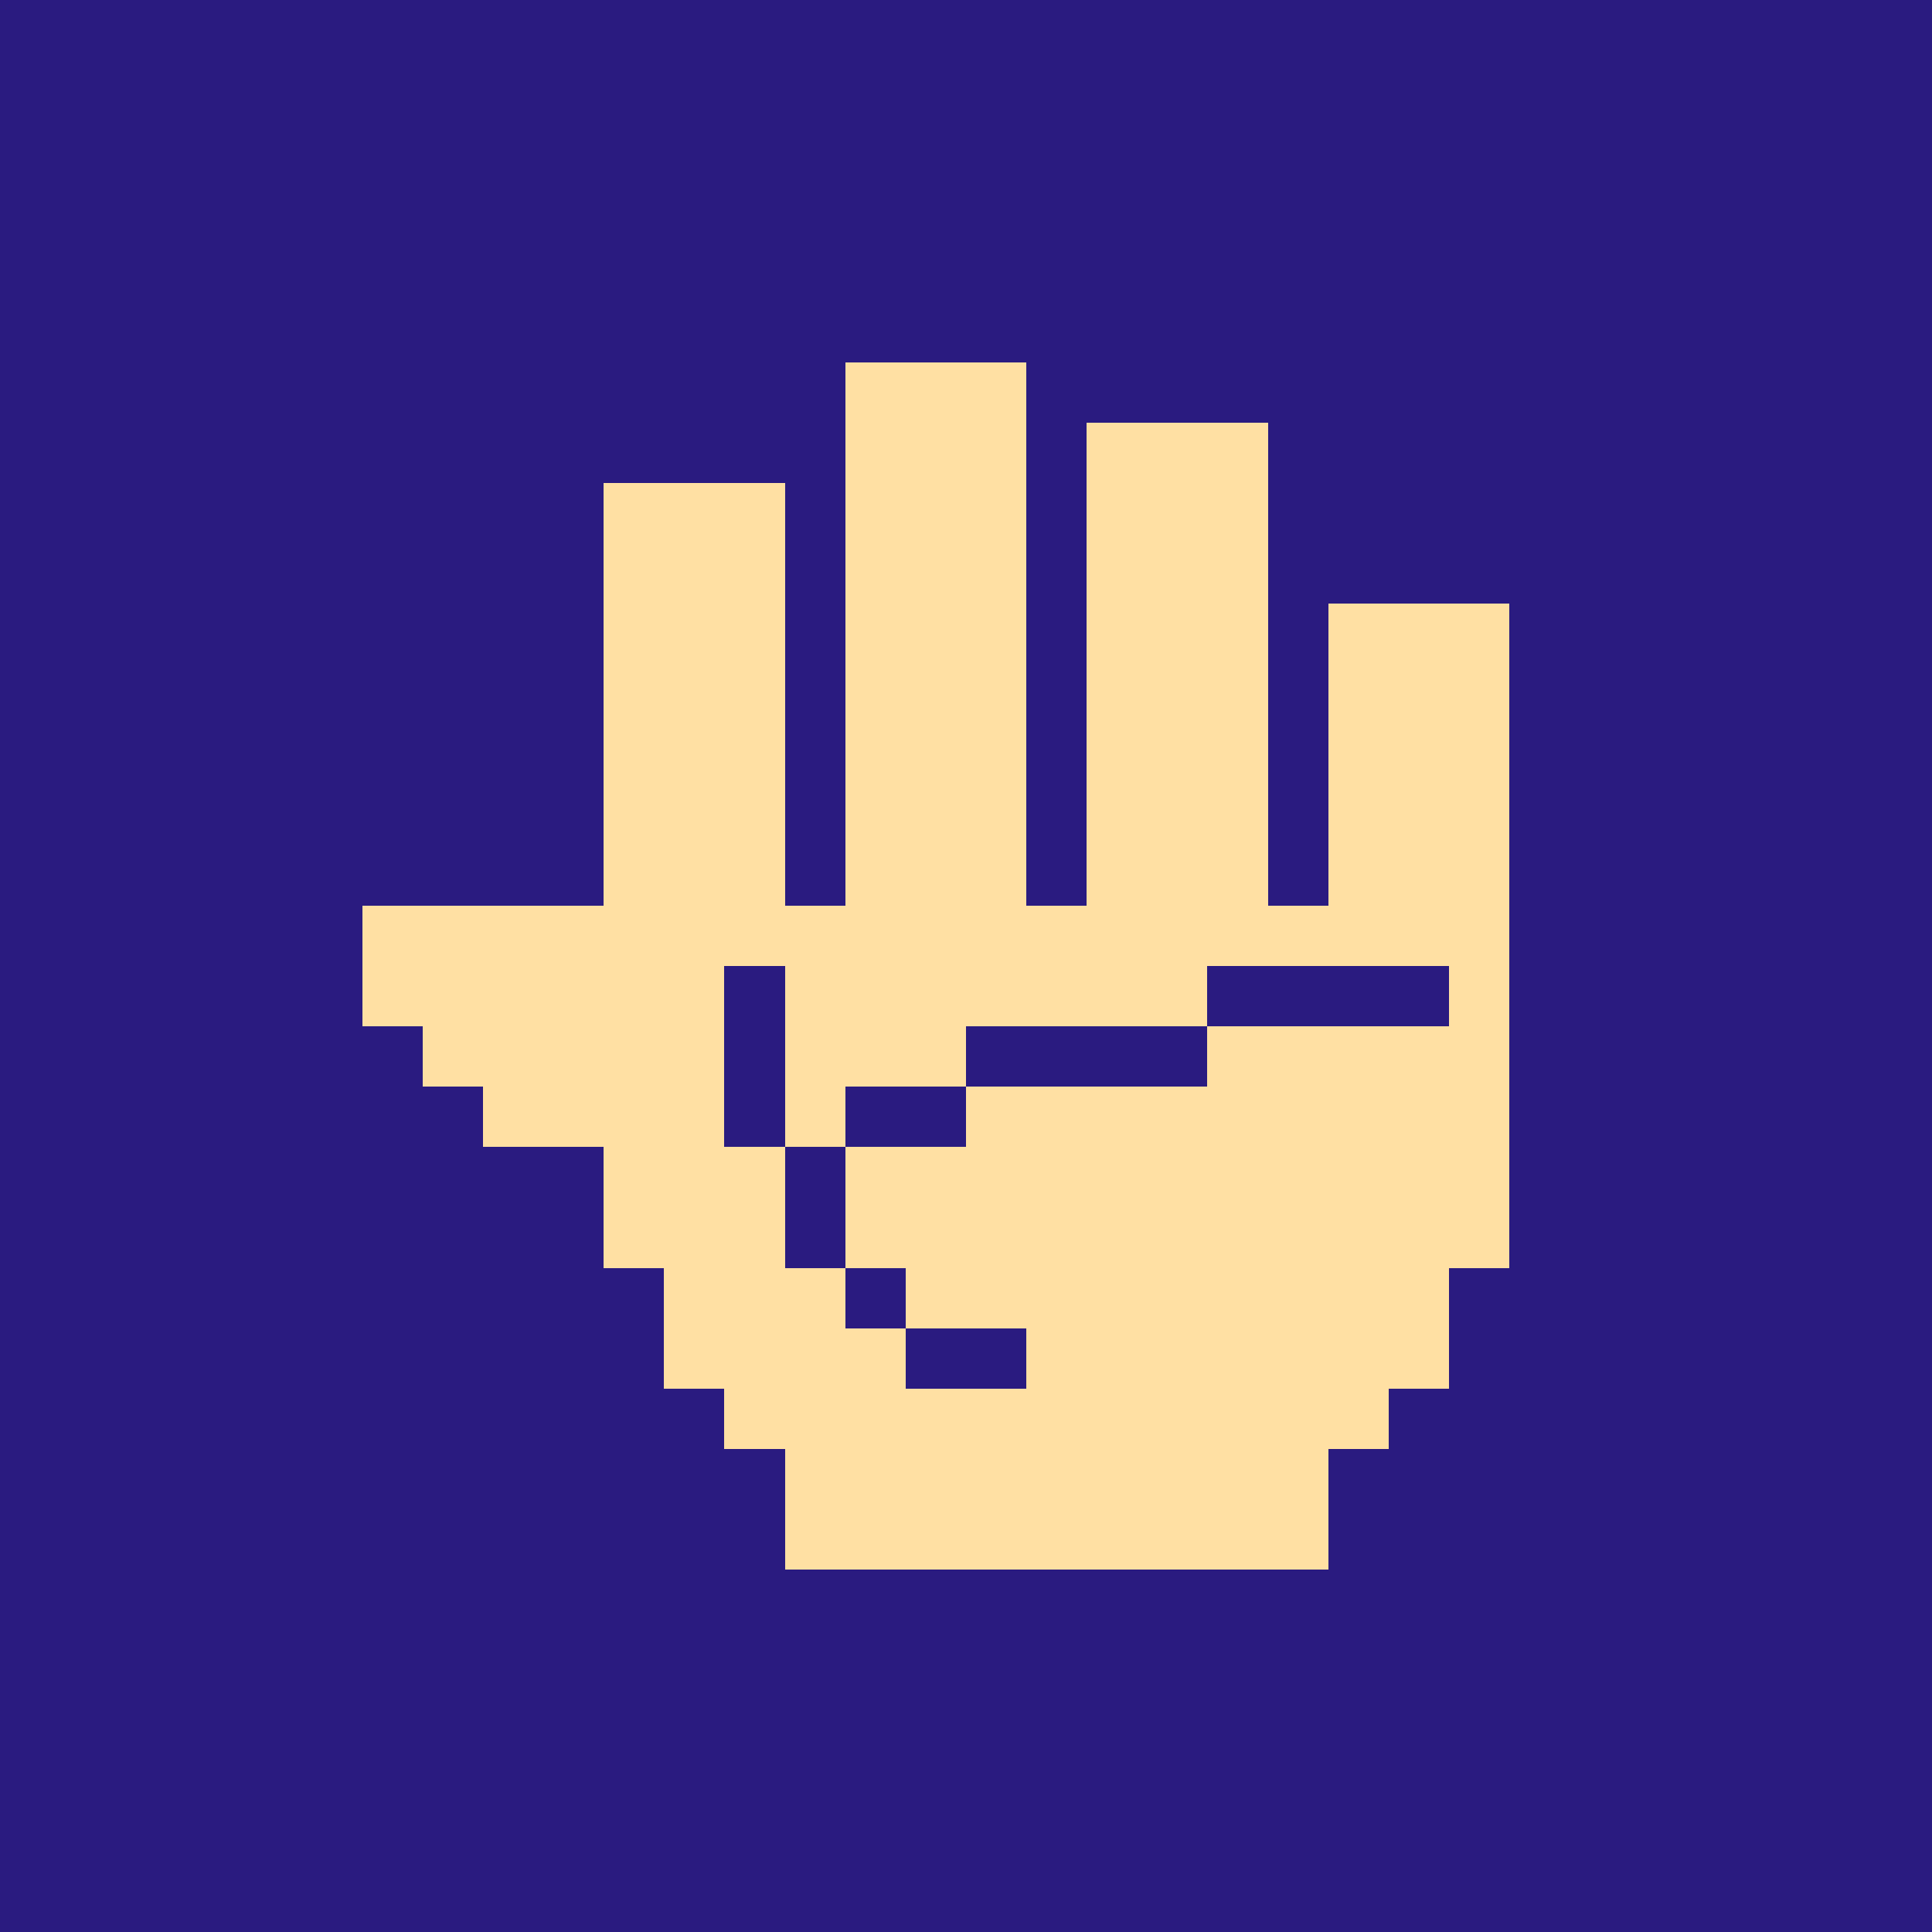
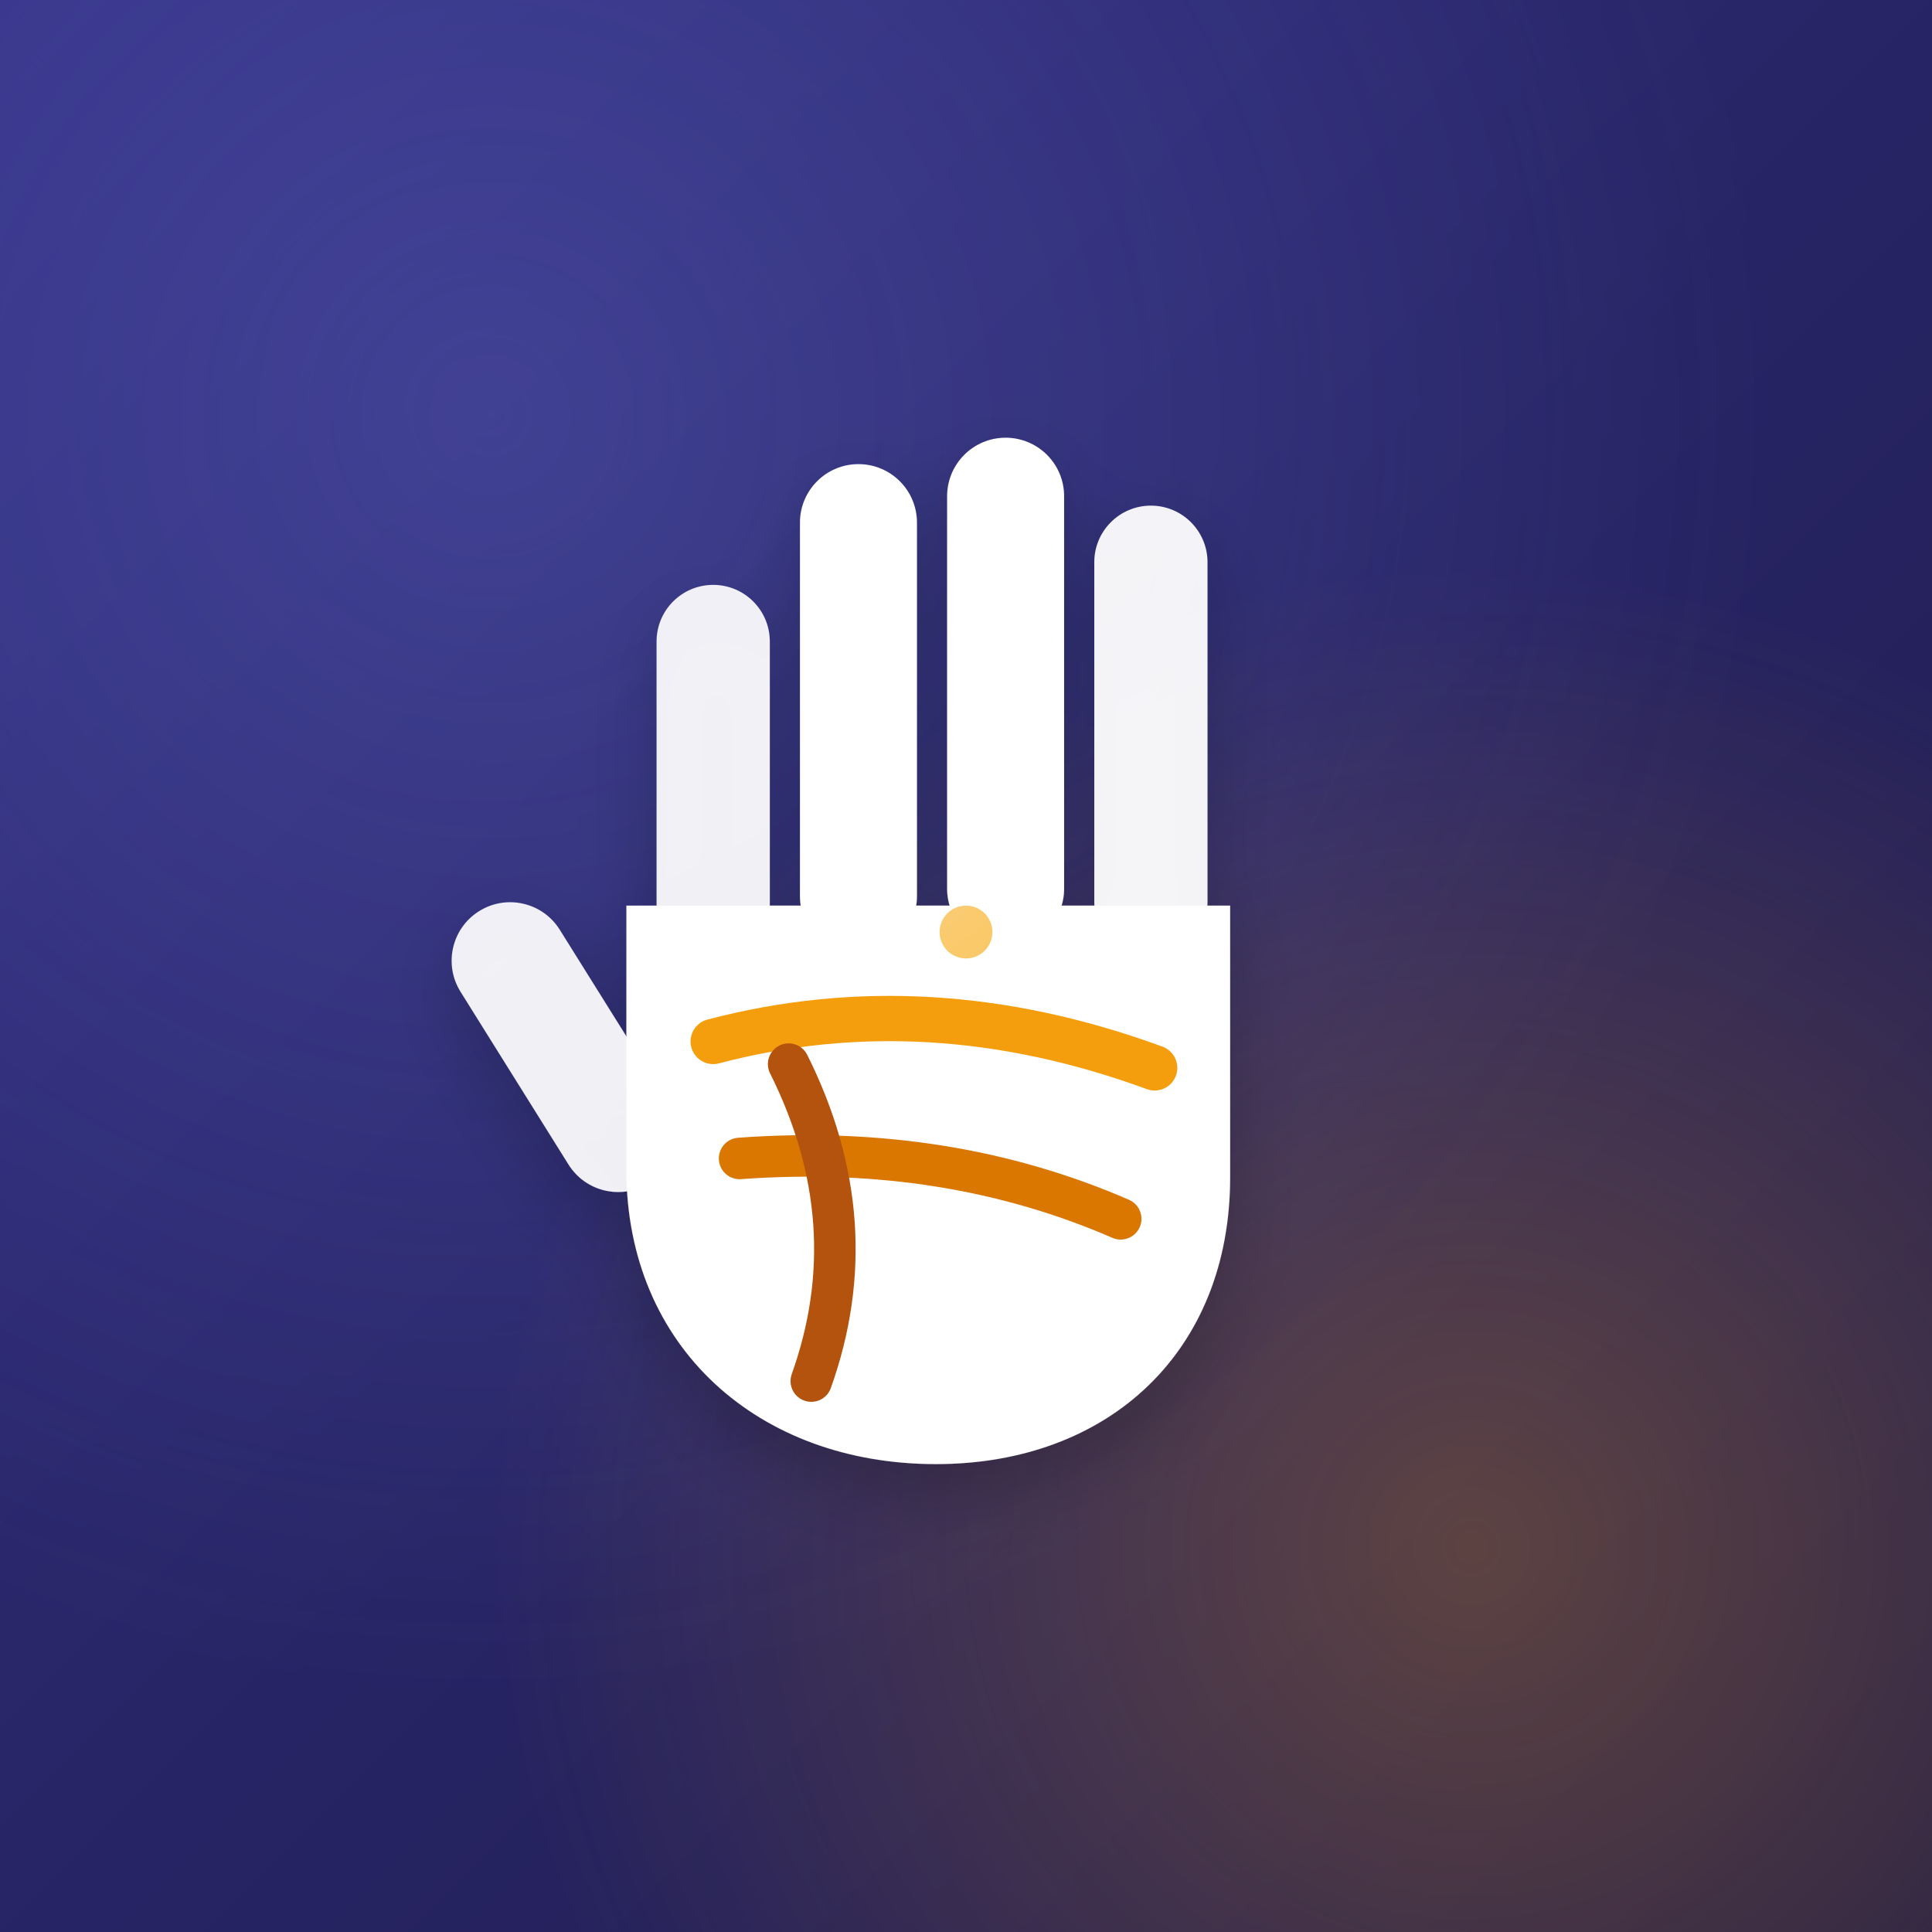
- <svg xmlns="http://www.w3.org/2000/svg" viewBox="0 0 1024 1024" shape-rendering="crispEdges">
-   <rect width="1024" height="1024" fill="#2A1B80" />
-   <path fill="#FFE0A3" d="M448 192h96v288h-96zM576 224h96v256h-96zM320 256h96v224h-96zM704 320h96v160h-96zM192 480h608v32h-608zM192 512h192v32h-192zM416 512h224v32h-224zM768 512h32v32h-32zM224 544h160v32h-160zM416 544h96v32h-96zM640 544h160v32h-160zM256 576h128v32h-128zM416 576h32v32h-32zM512 576h288v32h-288zM320 608h96v64h-96zM448 608h352v64h-352zM352 672h96v32h-96zM480 672h288v32h-288zM352 704h128v32h-128zM544 704h224v32h-224zM384 736h352v32h-352zM416 768h288v64h-288z" />
+ <svg xmlns="http://www.w3.org/2000/svg" viewBox="0 0 1024 1024" width="1024" height="1024">
+   <defs>
+     <linearGradient id="bgGrad" x1="0" y1="0" x2="1024" y2="1024" gradientUnits="userSpaceOnUse">
+       <stop offset="0%" stop-color="#312E81" />
+       <stop offset="100%" stop-color="#1E1B4B" />
+     </linearGradient>
+     <radialGradient id="topGlow" cx="260" cy="220" r="680" gradientUnits="userSpaceOnUse">
+       <stop offset="0%" stop-color="#818CF8" stop-opacity="0.24" />
+       <stop offset="100%" stop-color="#818CF8" stop-opacity="0" />
+     </radialGradient>
+     <radialGradient id="botGlow" cx="780" cy="820" r="520" gradientUnits="userSpaceOnUse">
+       <stop offset="0%" stop-color="#F59E0B" stop-opacity="0.28" />
+       <stop offset="100%" stop-color="#F59E0B" stop-opacity="0" />
+     </radialGradient>
+     <filter id="sh" x="-20%" y="-20%" width="140%" height="140%">
+       <feDropShadow dx="0" dy="16" stdDeviation="20" flood-color="#000000" flood-opacity="0.22" />
+     </filter>
+     <linearGradient id="gold" x1="300" y1="240" x2="720" y2="780" gradientUnits="userSpaceOnUse">
+       <stop offset="0%" stop-color="#FEF3C7" />
+       <stop offset="100%" stop-color="#F59E0B" />
+     </linearGradient>
+   </defs>
+   <rect width="1024" height="1024" fill="url(#bgGrad)" />
+   <rect width="1024" height="1024" fill="url(#topGlow)" />
+   <rect width="1024" height="1024" fill="url(#botGlow)" />
+   <g filter="url(#sh)">
+     <rect x="348" y="310" width="60" height="220" rx="30" fill="#FFFFFF" fill-opacity="0.92" />
+     <rect x="424" y="246" width="62" height="260" rx="31" fill="#FFFFFF" />
+     <rect x="502" y="232" width="62" height="270" rx="31" fill="#FFFFFF" />
+     <rect x="580" y="268" width="60" height="240" rx="30" fill="#FFFFFF" fill-opacity="0.94" />
+     <rect x="268" y="470" width="62" height="170" rx="31" transform="rotate(-32 299 555)" fill="#FFFFFF" fill-opacity="0.92" />
+     <path d="M 332 480 H 652 V 624 C 652 716 588 776 496 776 C 402 776 332 714 332 620 Z" fill="#FFFFFF" />
+     <path d="M 378 552 Q 492 522 612 566" fill="none" stroke="#F59E0B" stroke-width="24" stroke-linecap="round" />
+     <path d="M 392 614 Q 502 606 594 646" fill="none" stroke="#D97706" stroke-width="22" stroke-linecap="round" />
+     <path d="M 418 564 Q 460 648 430 732" fill="none" stroke="#B45309" stroke-width="22" stroke-linecap="round" />
+     <circle cx="512" cy="494" r="14" fill="url(#gold)" />
+   </g>
</svg>
